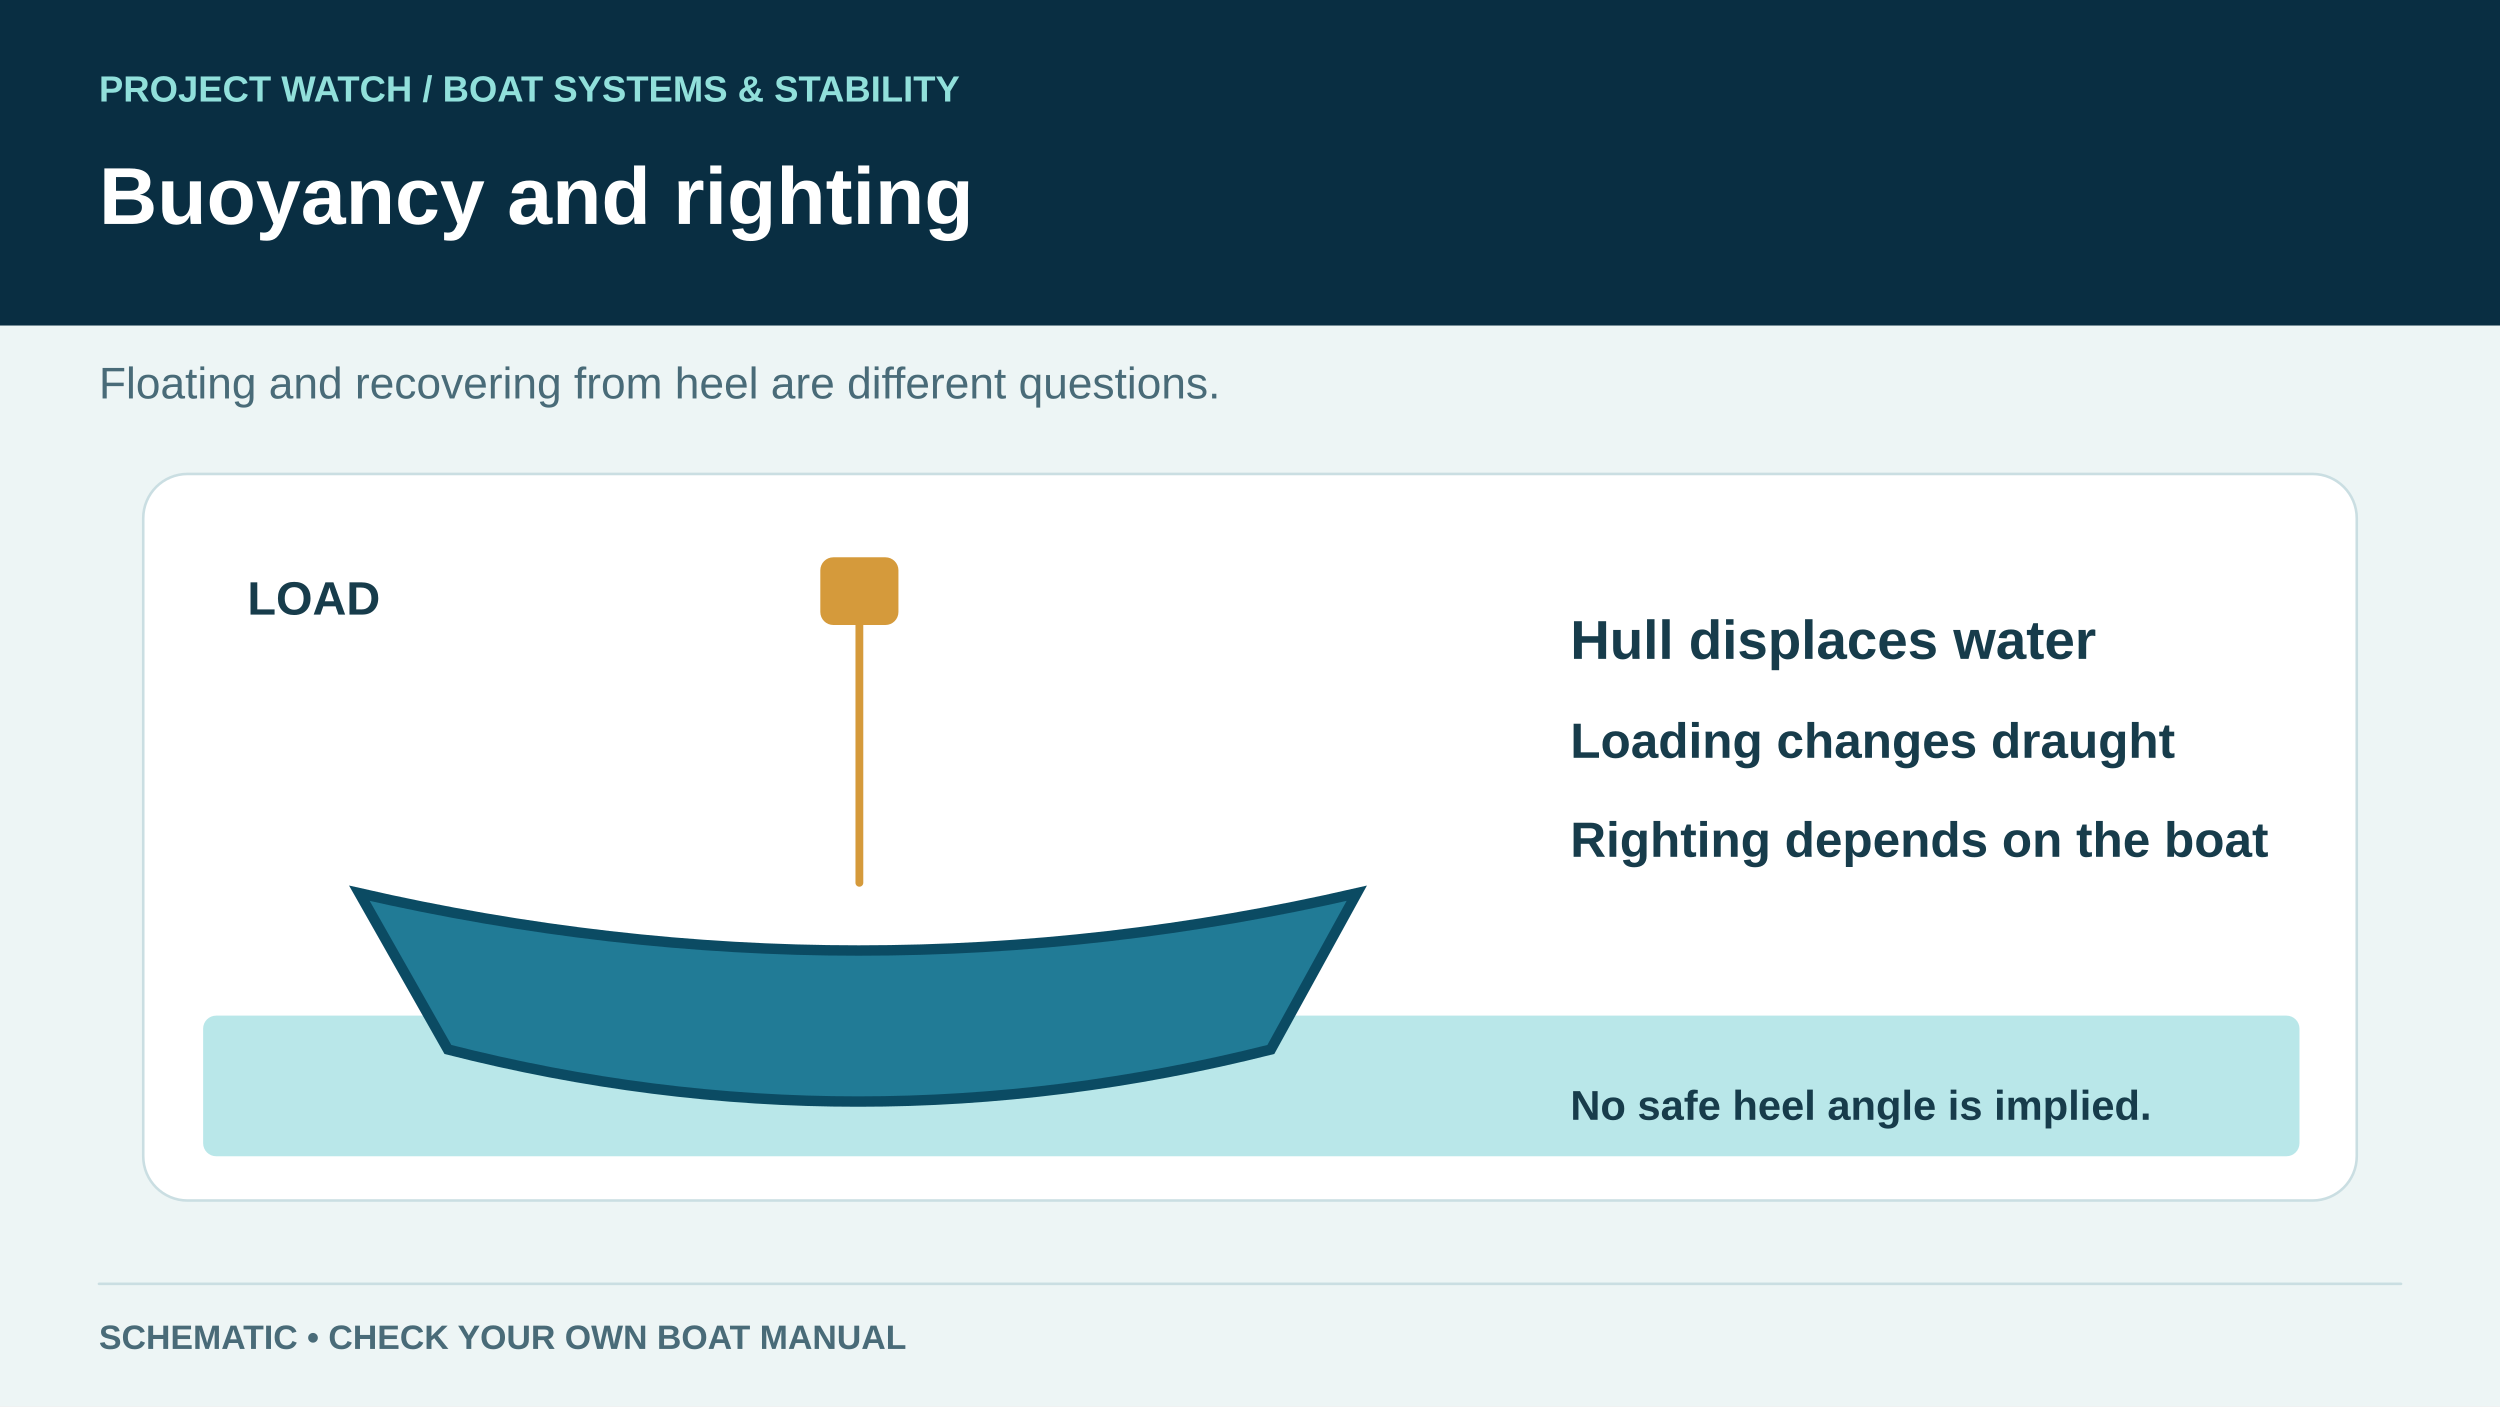
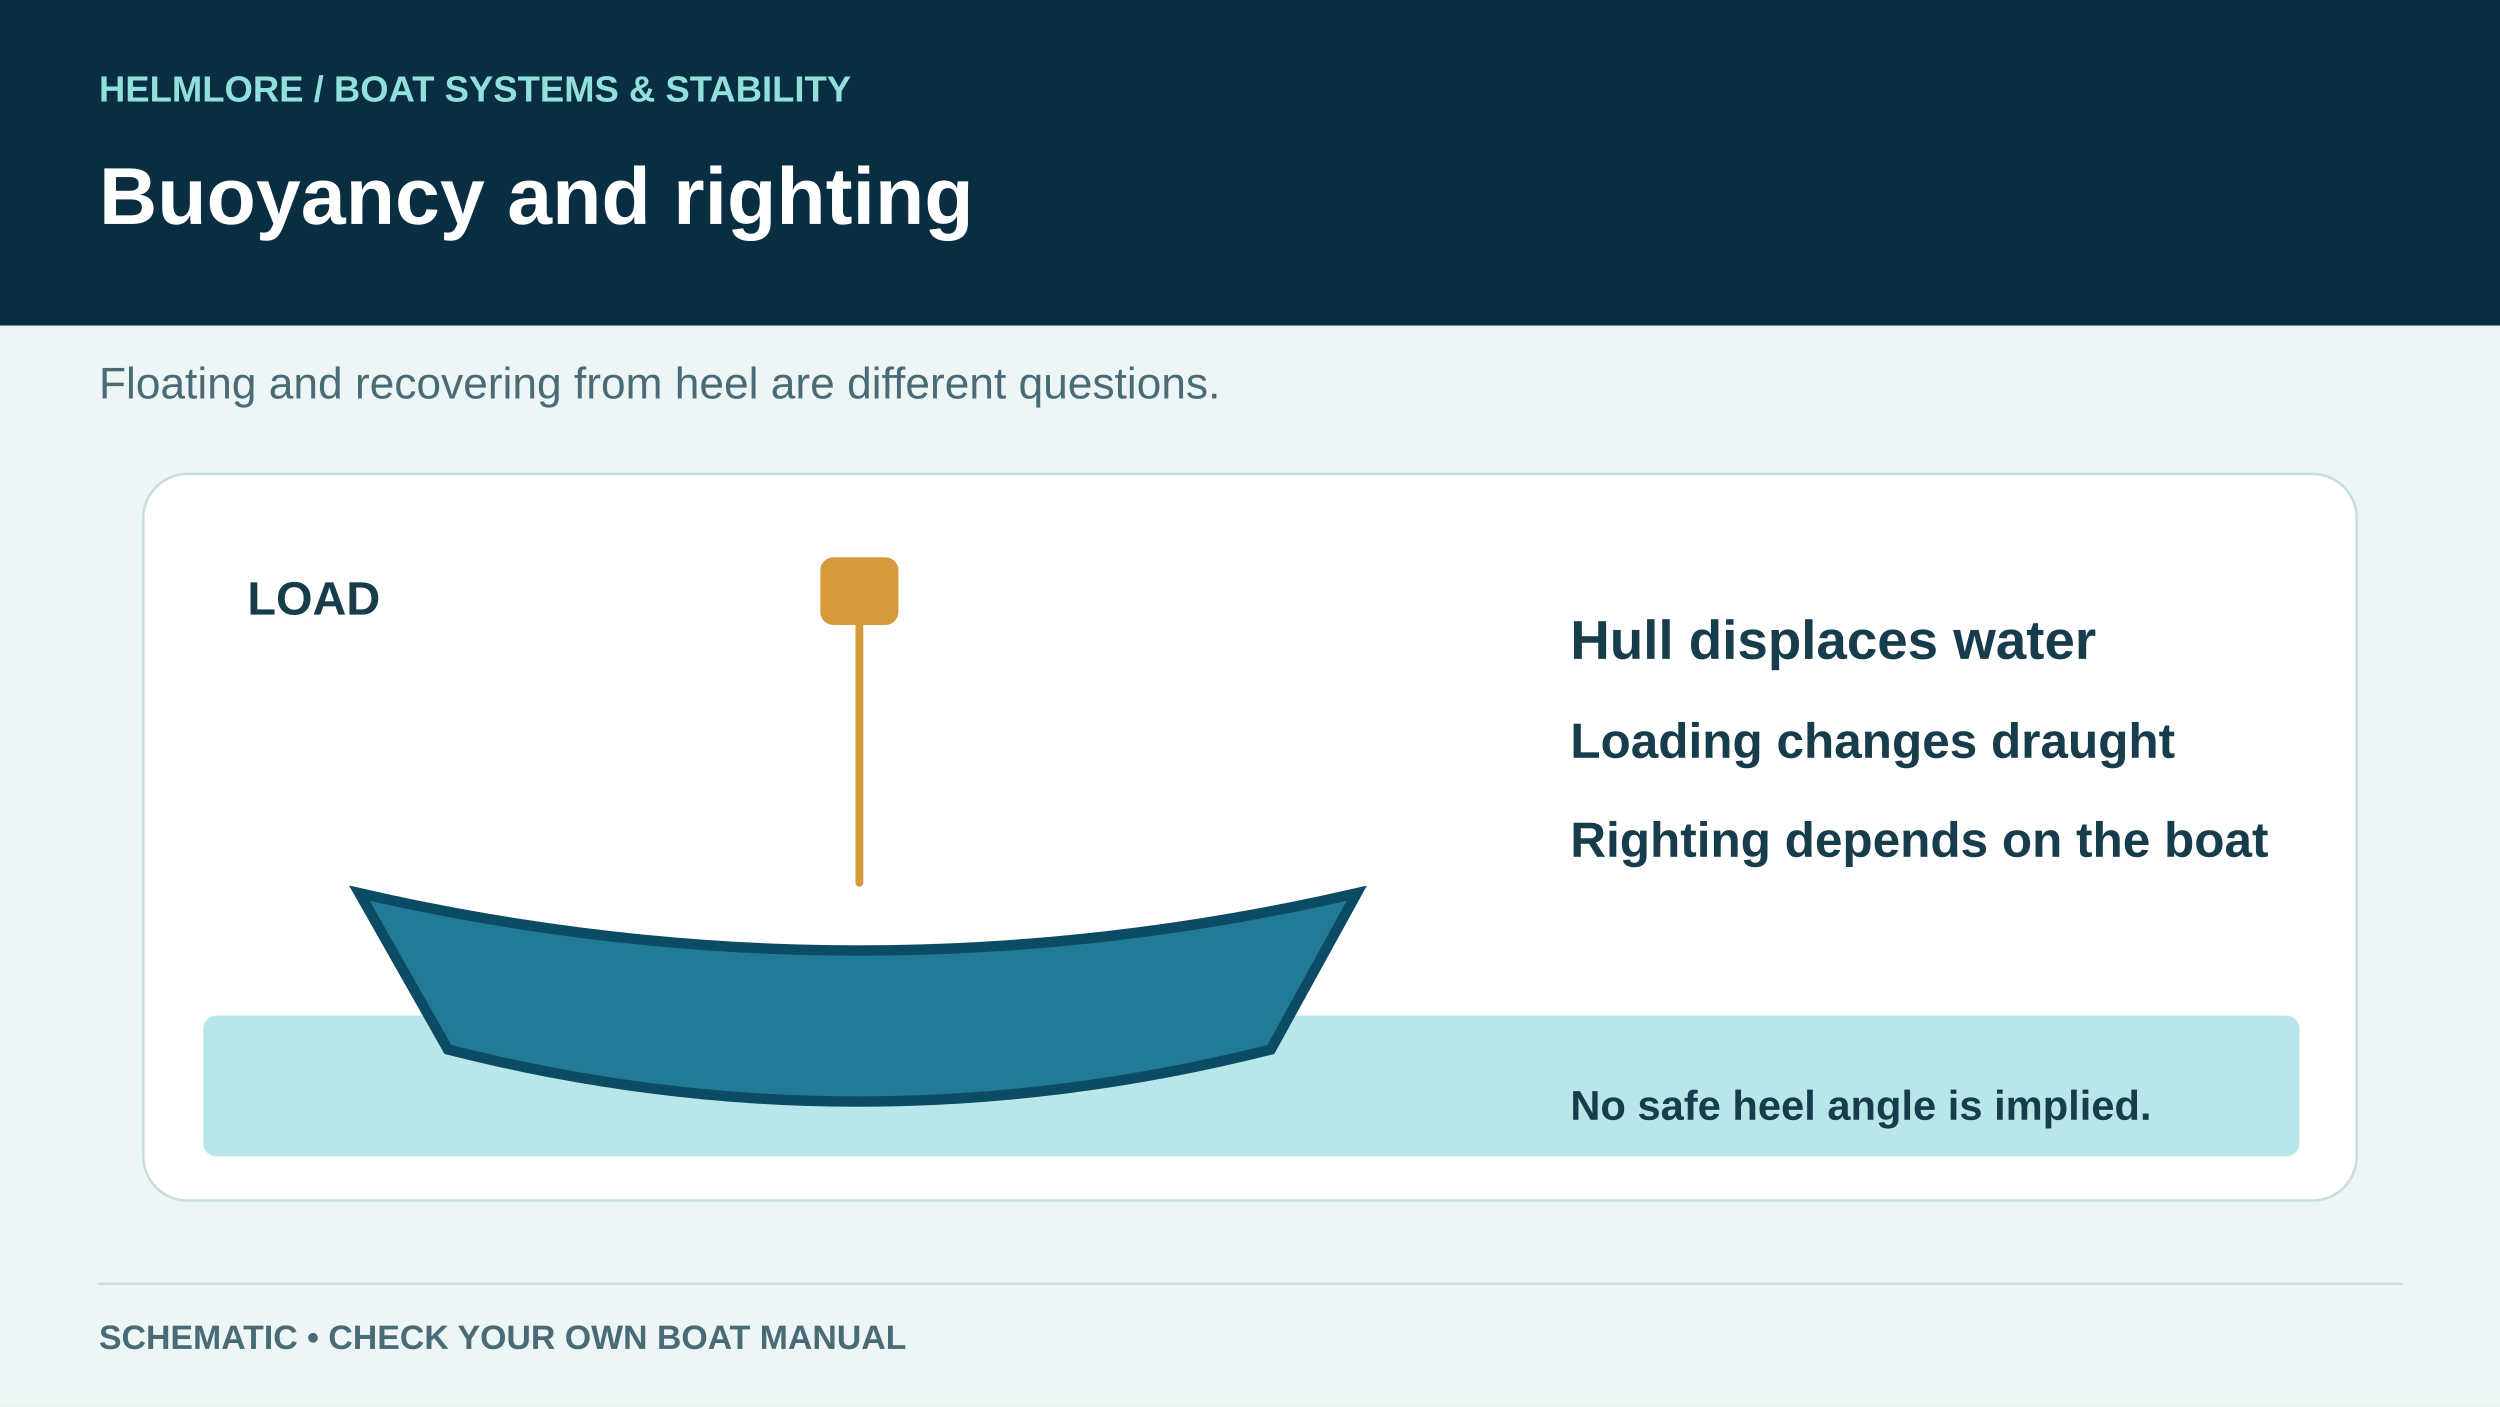
<svg xmlns="http://www.w3.org/2000/svg" viewBox="0 0 960 540" role="img" aria-labelledby="title desc" font-family="Arial,Helvetica,sans-serif">
  <rect width="960" height="540" fill="#edf5f5" />
  <rect width="960" height="125" fill="#092e42" />
-   <text x="38" y="39" font-size="14" fill="#91e0db" font-weight="700">PROJECT WATCH  /  BOAT SYSTEMS &amp; STABILITY</text>
+   <text x="38" y="39" font-size="14" fill="#91e0db" font-weight="700">HELMLORE  /  BOAT SYSTEMS &amp; STABILITY</text>
  <text x="38" y="86" font-size="31" fill="#fff" font-weight="700">Buoyancy and righting</text>
  <text x="38" y="153" font-size="17" fill="#496b78" font-weight="500">Floating and recovering from heel are different questions.</text>
  <rect x="55" y="182" width="850" height="279" rx="17" fill="#fff" stroke="#cadee2" />
  <rect x="78" y="390" width="805" height="54" rx="5" fill="#b9e7e9" />
  <path d="M138 343Q330 387 521 343L488 403Q329 443 172 403Z" fill="#217b96" stroke="#0b4b63" stroke-width="4" />
  <path d="M330 339V228" fill="none" stroke="#d59a3b" stroke-width="3" stroke-linecap="round" stroke-linejoin="round" />
  <rect x="315" y="214" width="30" height="26" rx="5" fill="#d59a3b" />
  <text x="95" y="236" font-size="18" fill="#173c4b" font-weight="600">LOAD</text>
  <text x="603" y="253" font-size="21" fill="#173c4b" font-weight="600">Hull displaces water</text>
  <text x="603" y="291" font-size="19" fill="#173c4b" font-weight="600">Loading changes draught</text>
  <text x="603" y="329" font-size="19" fill="#173c4b" font-weight="600">Righting depends on the boat</text>
  <text x="603" y="430" font-size="16" fill="#173c4b" font-weight="600">No safe heel angle is implied.</text>
  <path d="M38 493H922" fill="none" stroke="#cadee2" stroke-width="1" stroke-linecap="round" stroke-linejoin="round" />
  <text x="38" y="518" font-size="13" fill="#496b78" font-weight="700">SCHEMATIC • CHECK YOUR OWN BOAT MANUAL</text>
</svg>
